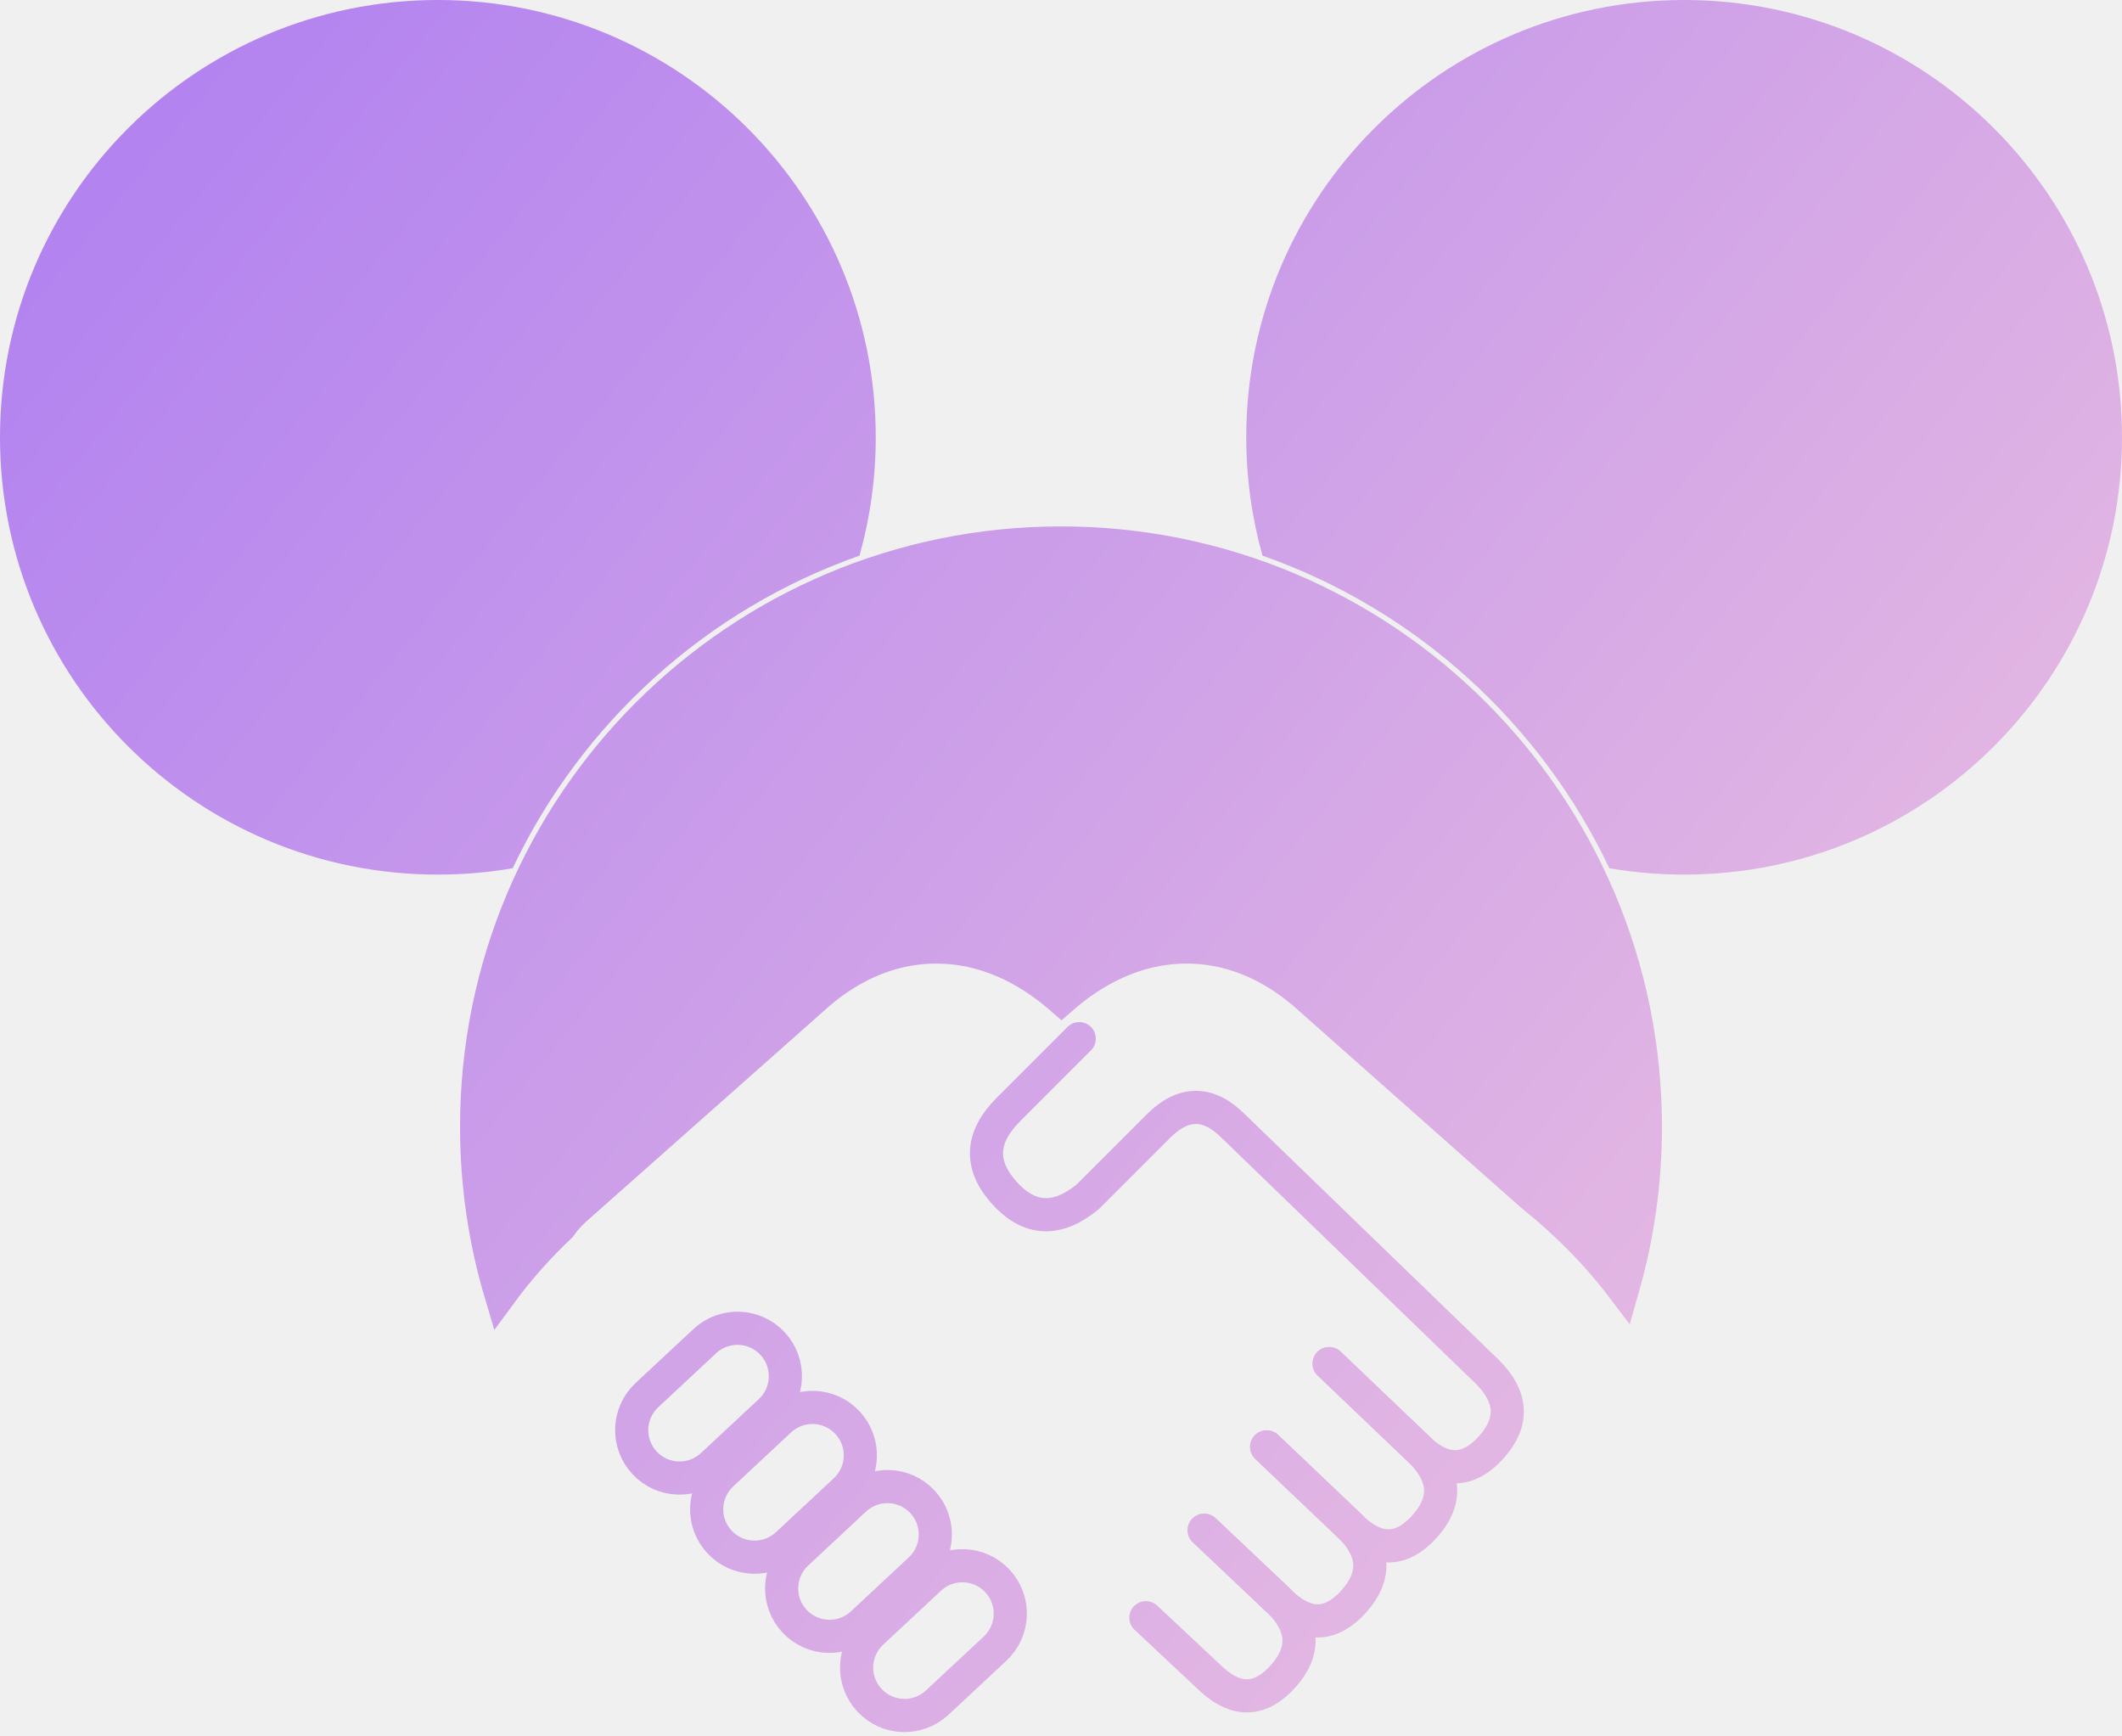
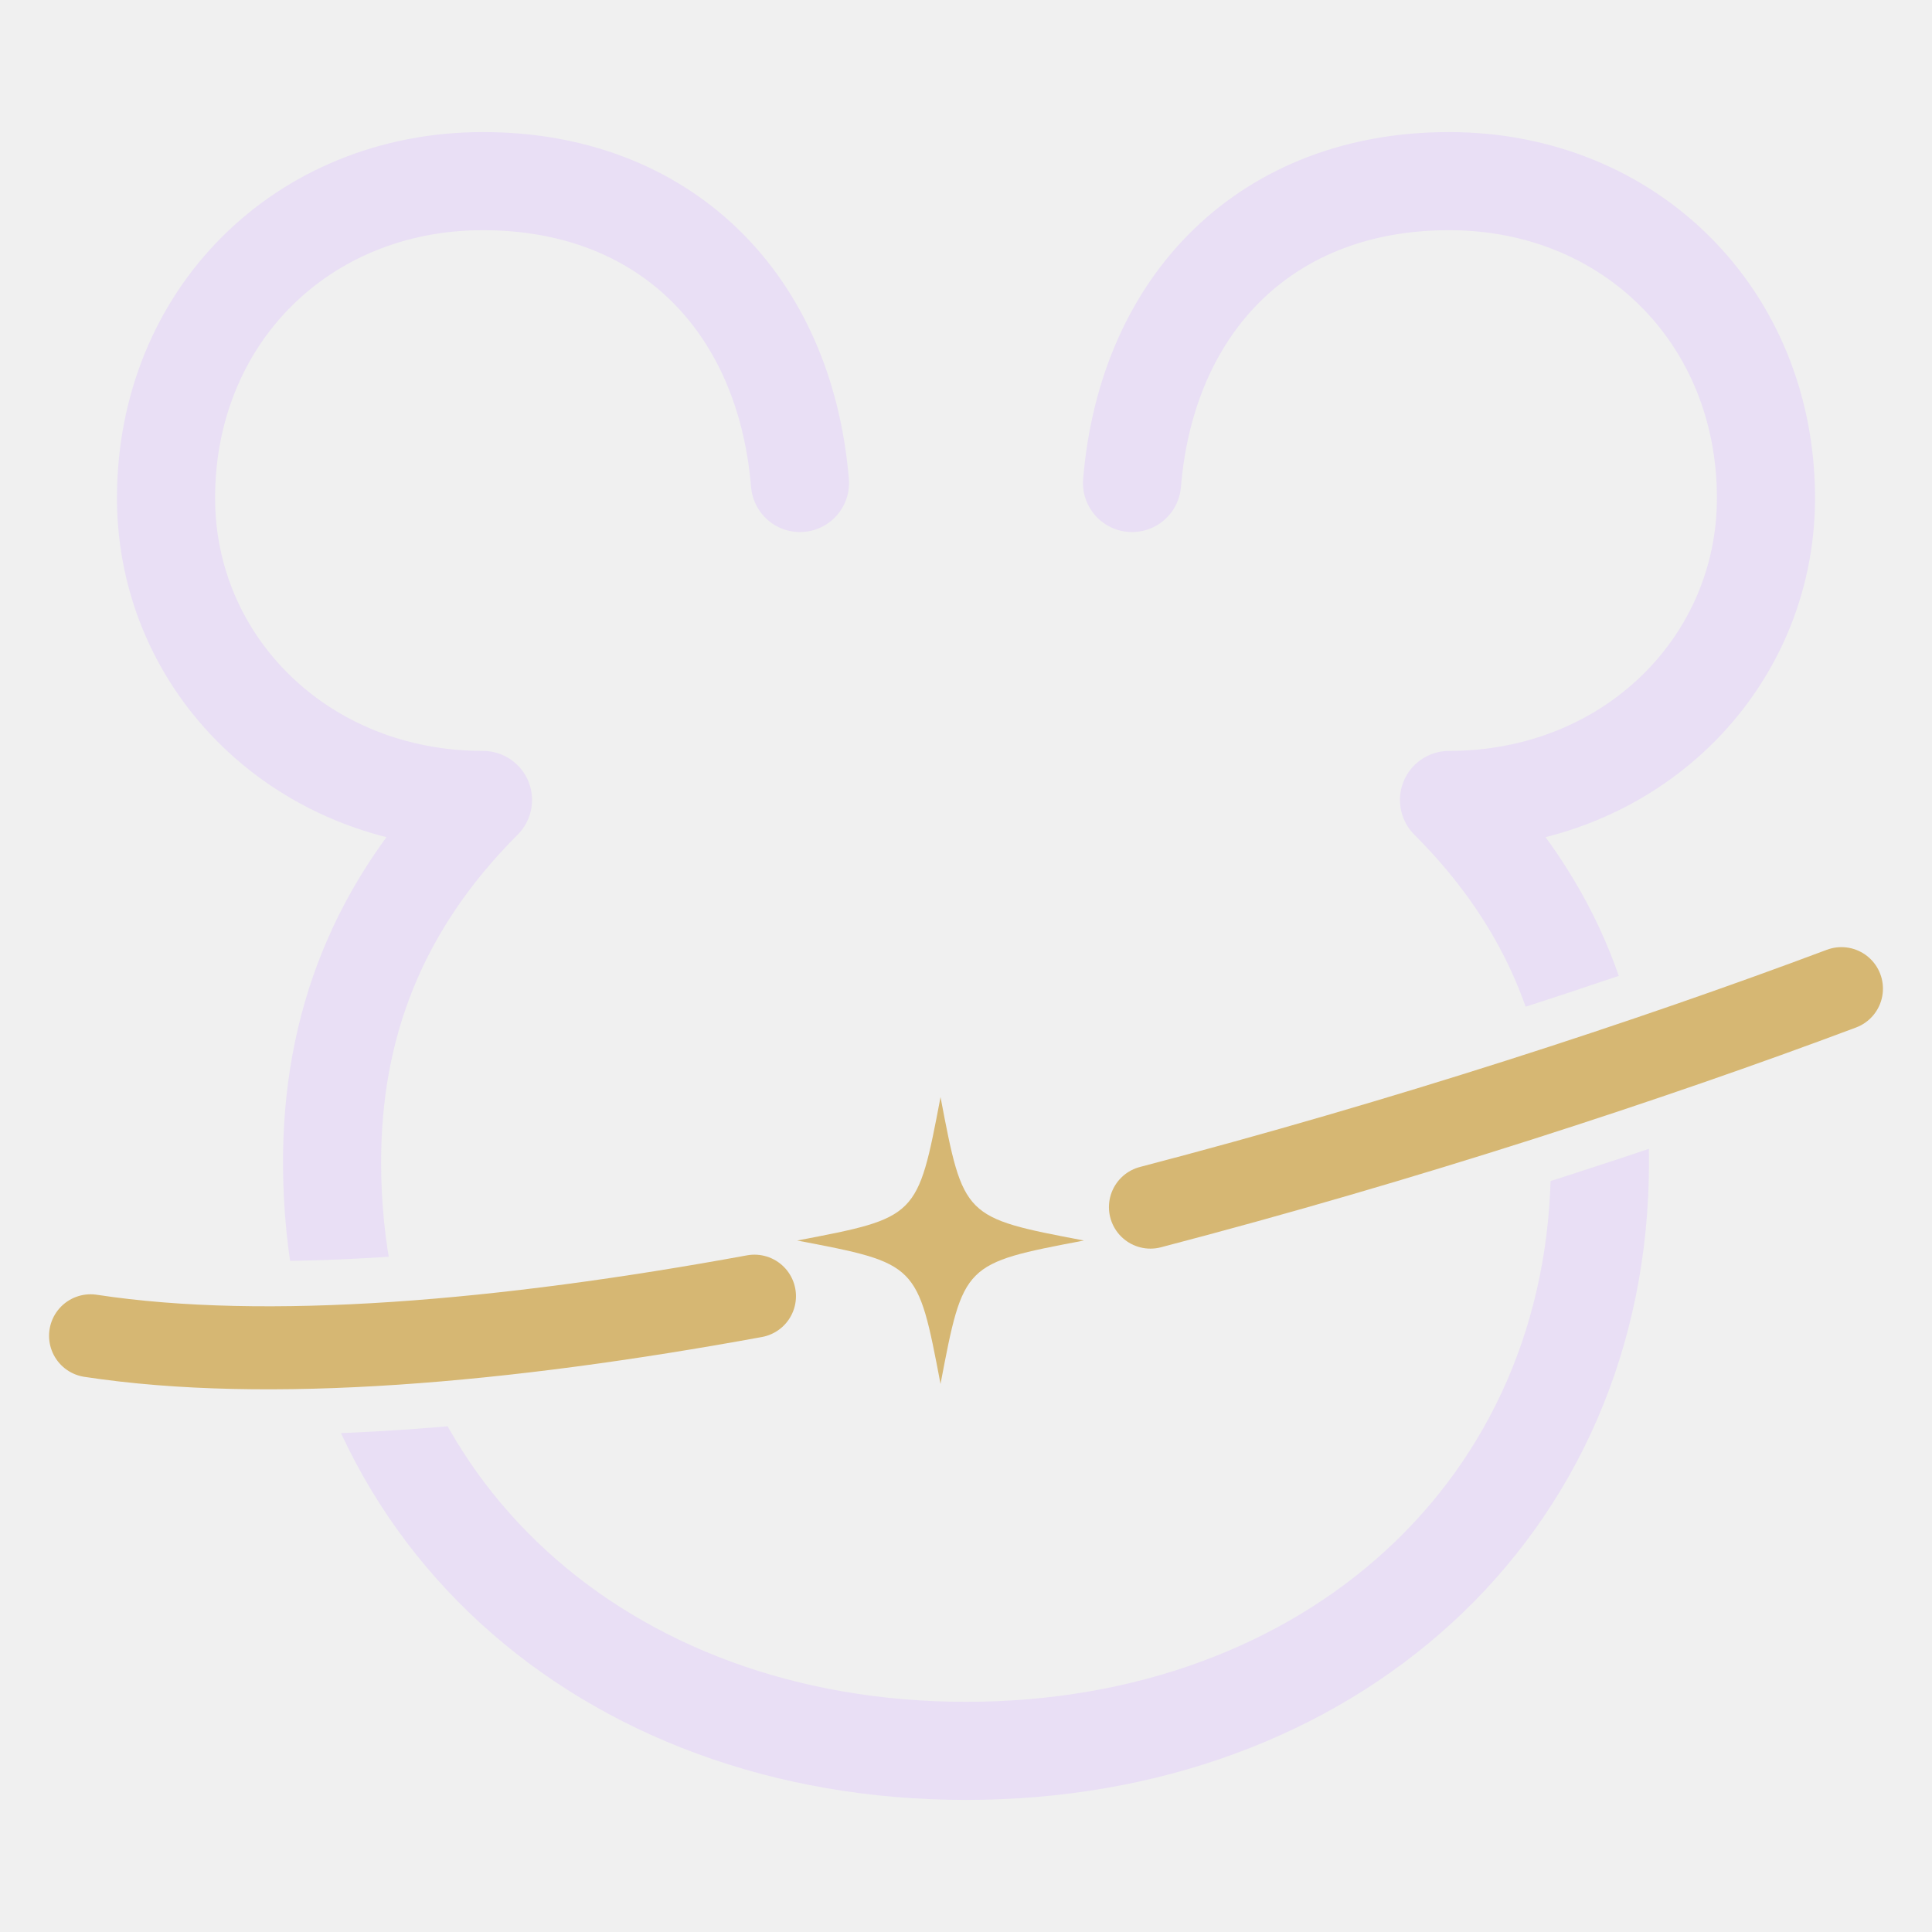
- <svg xmlns="http://www.w3.org/2000/svg" preserveAspectRatio="xMidYMid meet" width="512" height="418.648" viewBox="0 0 512 418.648" fill="none">
+ <svg xmlns="http://www.w3.org/2000/svg" viewBox="0 0 256 256">
  <defs>
-     <linearGradient id="brand-gradient" x1="0" y1="0" x2="512" y2="418.648" gradientUnits="userSpaceOnUse">
-       <stop offset="0" stop-color="hsl(265 80% 72%)" />
-       <stop offset="1" stop-color="#F3C8DE" />
-     </linearGradient>
+     <mask id="cut" maskUnits="userSpaceOnUse" x="-16" y="-16" width="288" height="288">
+       <rect x="-16" y="-16" width="288" height="288" fill="white" />
+       <path d="M12 177C71 186 180 155 244 131" fill="none" stroke="black" stroke-width="23" stroke-linecap="round" stroke-linejoin="round" />
+     </mask>
  </defs>
-   <g id="Icon">
-     <g id="Ears">
-       <path d="M105.651 0C164 0 211.302 47.234 211.302 105.5C211.302 115.393 209.935 124.968 207.385 134.048C170.444 147.041 140.3 174.428 123.698 209.464C117.834 210.472 111.804 211 105.651 211C47.301 211 0 163.766 0 105.5C0 47.234 47.301 0 105.651 0Z" fill="url(#brand-gradient)" />
-       <path d="M406.349 0C464.699 0 512 47.234 512 105.5C512 163.766 464.699 211 406.349 211C400.196 211 394.165 210.472 388.3 209.464C371.699 174.428 341.555 147.041 304.614 134.048C302.064 124.968 300.698 115.393 300.698 105.5C300.698 47.234 348 0 406.349 0Z" fill="url(#brand-gradient)" />
-     </g>
-     <path id="Head" d="M256 131C333.872 131 397 194.067 397 271.864C397 285.332 395.106 298.358 391.573 310.692C385.417 302.557 378.008 295.032 369.542 288.268L316.382 241.158C308.73 234.104 298.603 228.467 286.301 228.467C274.064 228.467 263.885 234.05 256.107 240.851L255.563 240.379C247.857 233.793 237.867 228.467 225.915 228.467C213.604 228.467 203.472 234.111 195.818 241.173L138.786 291.716C137.397 292.947 136.197 294.311 135.186 295.772C129.822 300.854 125.006 306.28 120.806 312C117.028 299.28 115 285.808 115 271.864C115 194.067 178.128 131 256 131Z" fill="url(#brand-gradient)" stroke="url(#brand-gradient)" stroke-width="8" />
-     <g id="Hand R">
-       <path id="Vector" d="M260.401 250.582L243.316 267.667C236.616 274.367 236.281 281.067 242.311 287.766C248.341 294.466 255.041 294.801 262.411 288.771L279.496 271.687C285.526 265.657 291.555 265.657 297.585 271.687L358.89 330.981C364.919 337.011 365.254 343.041 359.895 349.071C354.535 355.101 348.84 355.436 342.81 350.076L320.7 328.971" stroke="url(#brand-gradient)" stroke-width="8" stroke-linecap="round" stroke-linejoin="round" />
-       <path id="Vector_2" d="M320.7 328.971L342.81 350.076C348.84 356.106 349.175 362.135 343.815 368.165C338.455 374.195 332.76 374.53 326.73 369.17L305.625 349.071" stroke="url(#brand-gradient)" stroke-width="8" stroke-linecap="round" stroke-linejoin="round" />
-       <path id="Vector_3" d="M305.625 349.071L325.725 368.166C331.755 374.195 332.09 380.225 326.73 386.255C321.37 392.285 315.675 392.62 309.645 387.26L290.551 369.17" stroke="url(#brand-gradient)" stroke-width="8" stroke-linecap="round" stroke-linejoin="round" />
-       <path id="Vector_4" d="M290.551 369.171L308.64 386.255C314.67 392.285 315.005 398.315 309.645 404.345C304.285 410.375 298.591 410.71 292.561 405.35L276.481 390.275" stroke="url(#brand-gradient)" stroke-width="8" stroke-linecap="round" stroke-linejoin="round" />
-     </g>
-     <g id="Finger L">
-       <path id="Vector_5" d="M170.058 323.554L156.093 336.577C151.425 340.93 151.169 348.243 155.522 352.912C159.875 357.58 167.189 357.835 171.857 353.482L185.822 340.459C190.49 336.106 190.745 328.793 186.392 324.125C182.039 319.457 174.726 319.201 170.058 323.554Z" stroke="url(#brand-gradient)" stroke-width="8" />
-       <path id="Vector_6" d="M188.147 342.649L174.182 355.672C169.514 360.025 169.259 367.338 173.612 372.006C177.965 376.674 185.278 376.93 189.946 372.577L203.911 359.554C208.58 355.201 208.835 347.888 204.482 343.219C200.129 338.551 192.816 338.296 188.147 342.649Z" stroke="url(#brand-gradient)" stroke-width="8" />
-       <path id="Vector_7" d="M206.237 361.744L192.272 374.766C187.604 379.119 187.349 386.433 191.702 391.101C196.055 395.769 203.368 396.024 208.036 391.671L222.001 378.649C226.67 374.295 226.925 366.982 222.572 362.314C218.219 357.646 210.905 357.39 206.237 361.744Z" stroke="url(#brand-gradient)" stroke-width="8" />
-       <path id="Vector_8" d="M224.327 380.838L210.362 393.861C205.694 398.214 205.438 405.527 209.791 410.195C214.145 414.864 221.458 415.119 226.126 410.766L240.091 397.743C244.759 393.39 245.015 386.077 240.661 381.409C236.308 376.74 228.995 376.485 224.327 380.838Z" stroke="url(#brand-gradient)" stroke-width="8" />
-     </g>
-   </g>
+   <path d="M106 64C104 40 88 24 64 24C40 24 22 42 22 66C22 88 40 106 64 106C50 120 44 136 44 154C44 200 80 232 128 232C176 232 212 200 212 154C212 136 206 120 192 106C216 106 234 88 234 66C234 42 216 24 192 24C168 24 152 40 150 64" fill="none" stroke="#E9DFF5" stroke-width="13" stroke-linecap="round" stroke-linejoin="round" mask="url(#cut)" />
+   <path d="M12.00 177.00C35.42 180.57 66.73 177.84 99.97 171.75 M152.44 159.95C186.09 151.16 218.59 140.53 244.00 131.00" fill="none" stroke="#D6B773" stroke-width="11" stroke-linecap="round" stroke-linejoin="round" />
+   <path d="M124.625 145.375C127.665 161.335 127.665 161.335 143.625 164.375C127.665 167.415 127.665 167.415 124.625 183.375C121.585 167.415 121.585 167.415 105.625 164.375C121.585 161.335 121.585 161.335 124.625 145.375Z" fill="#D6B773" />
</svg>
